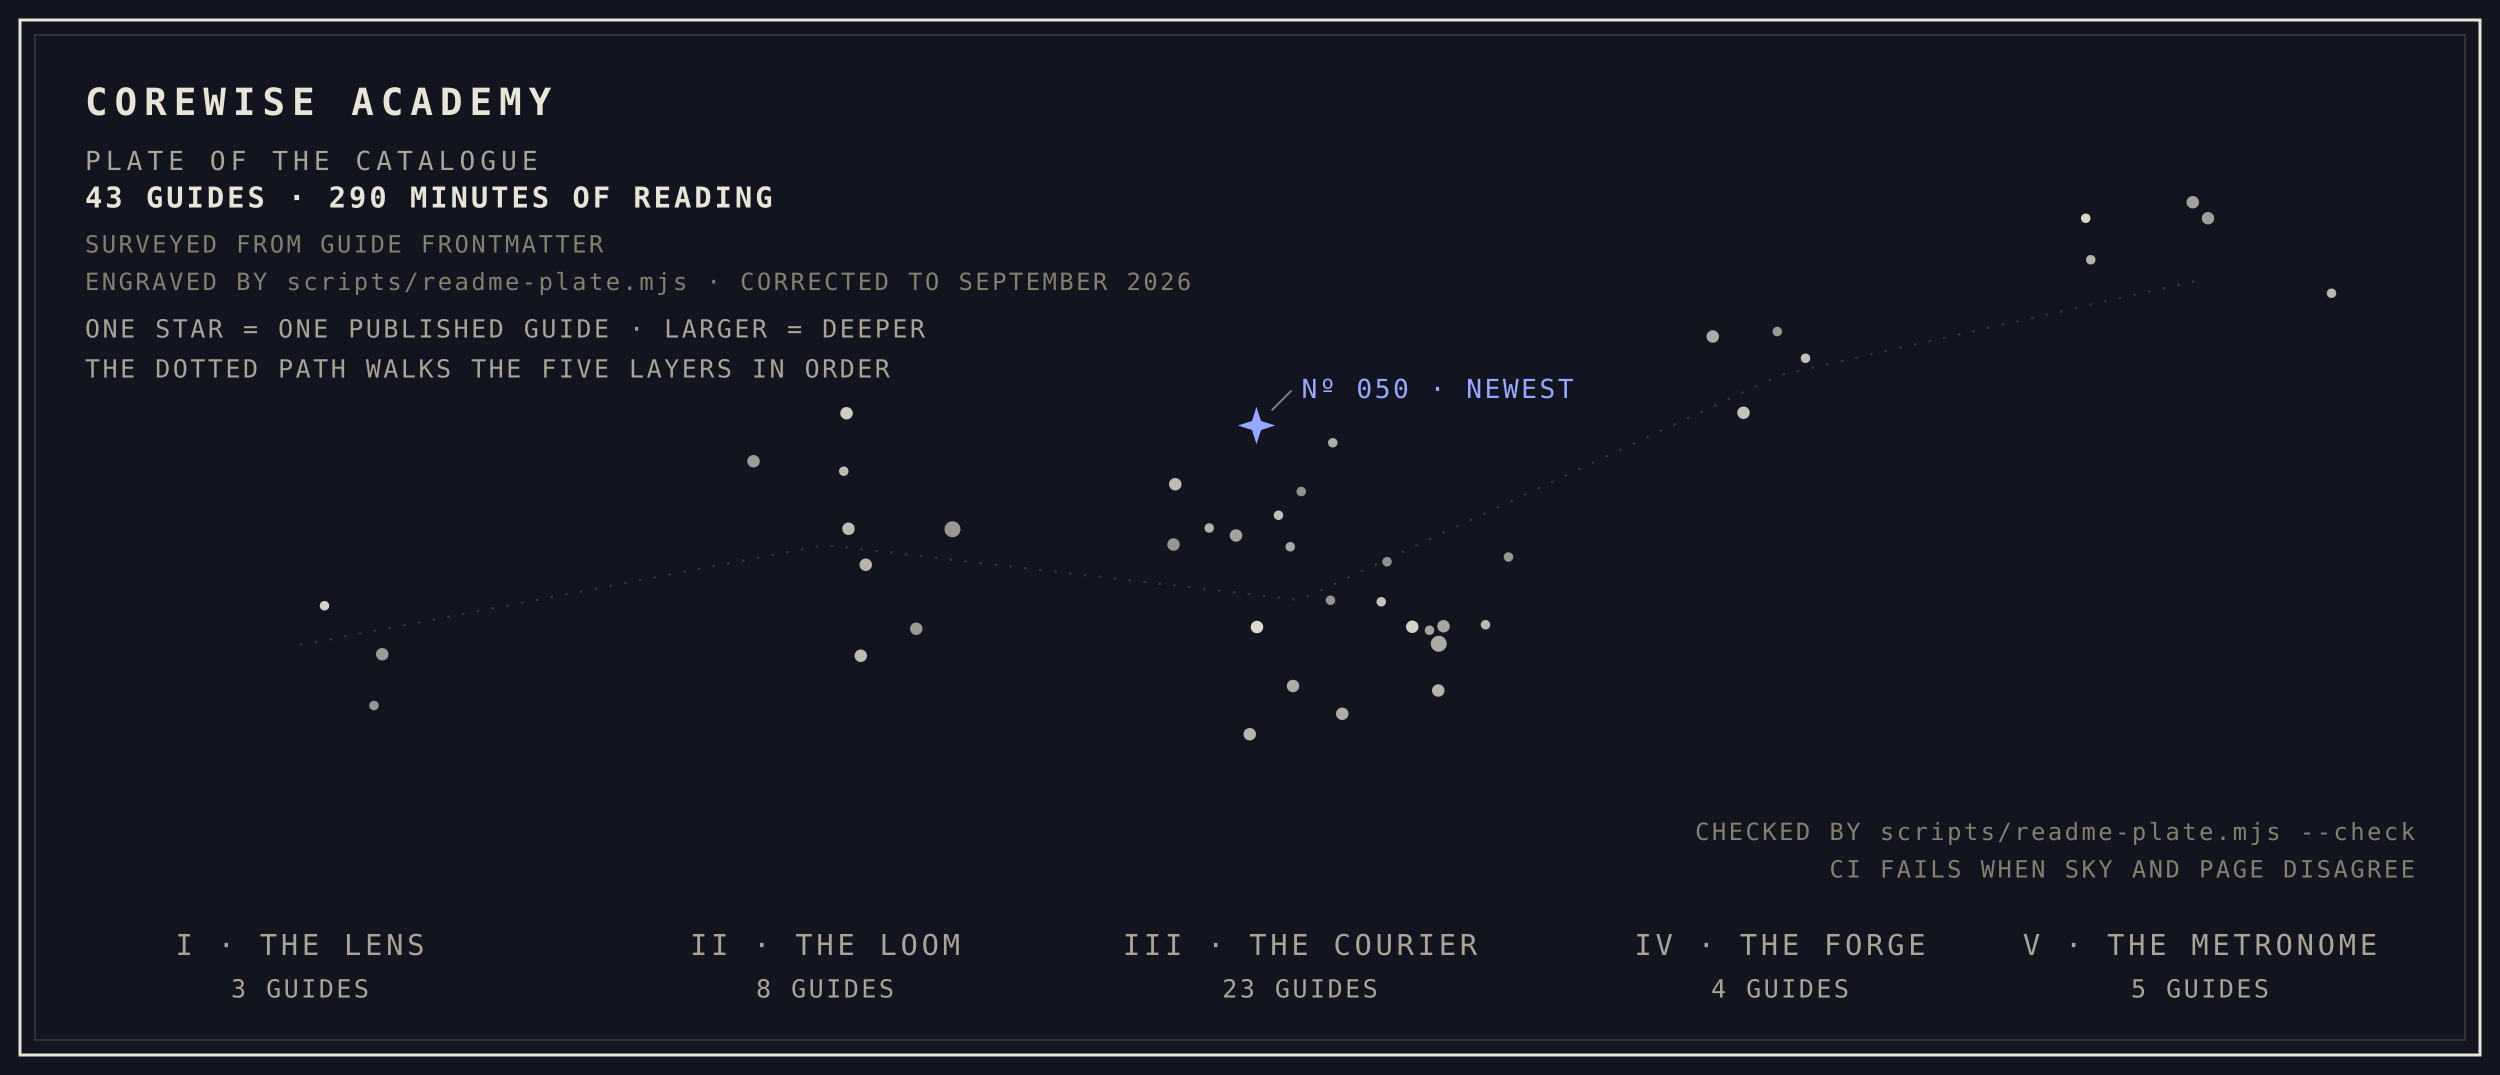
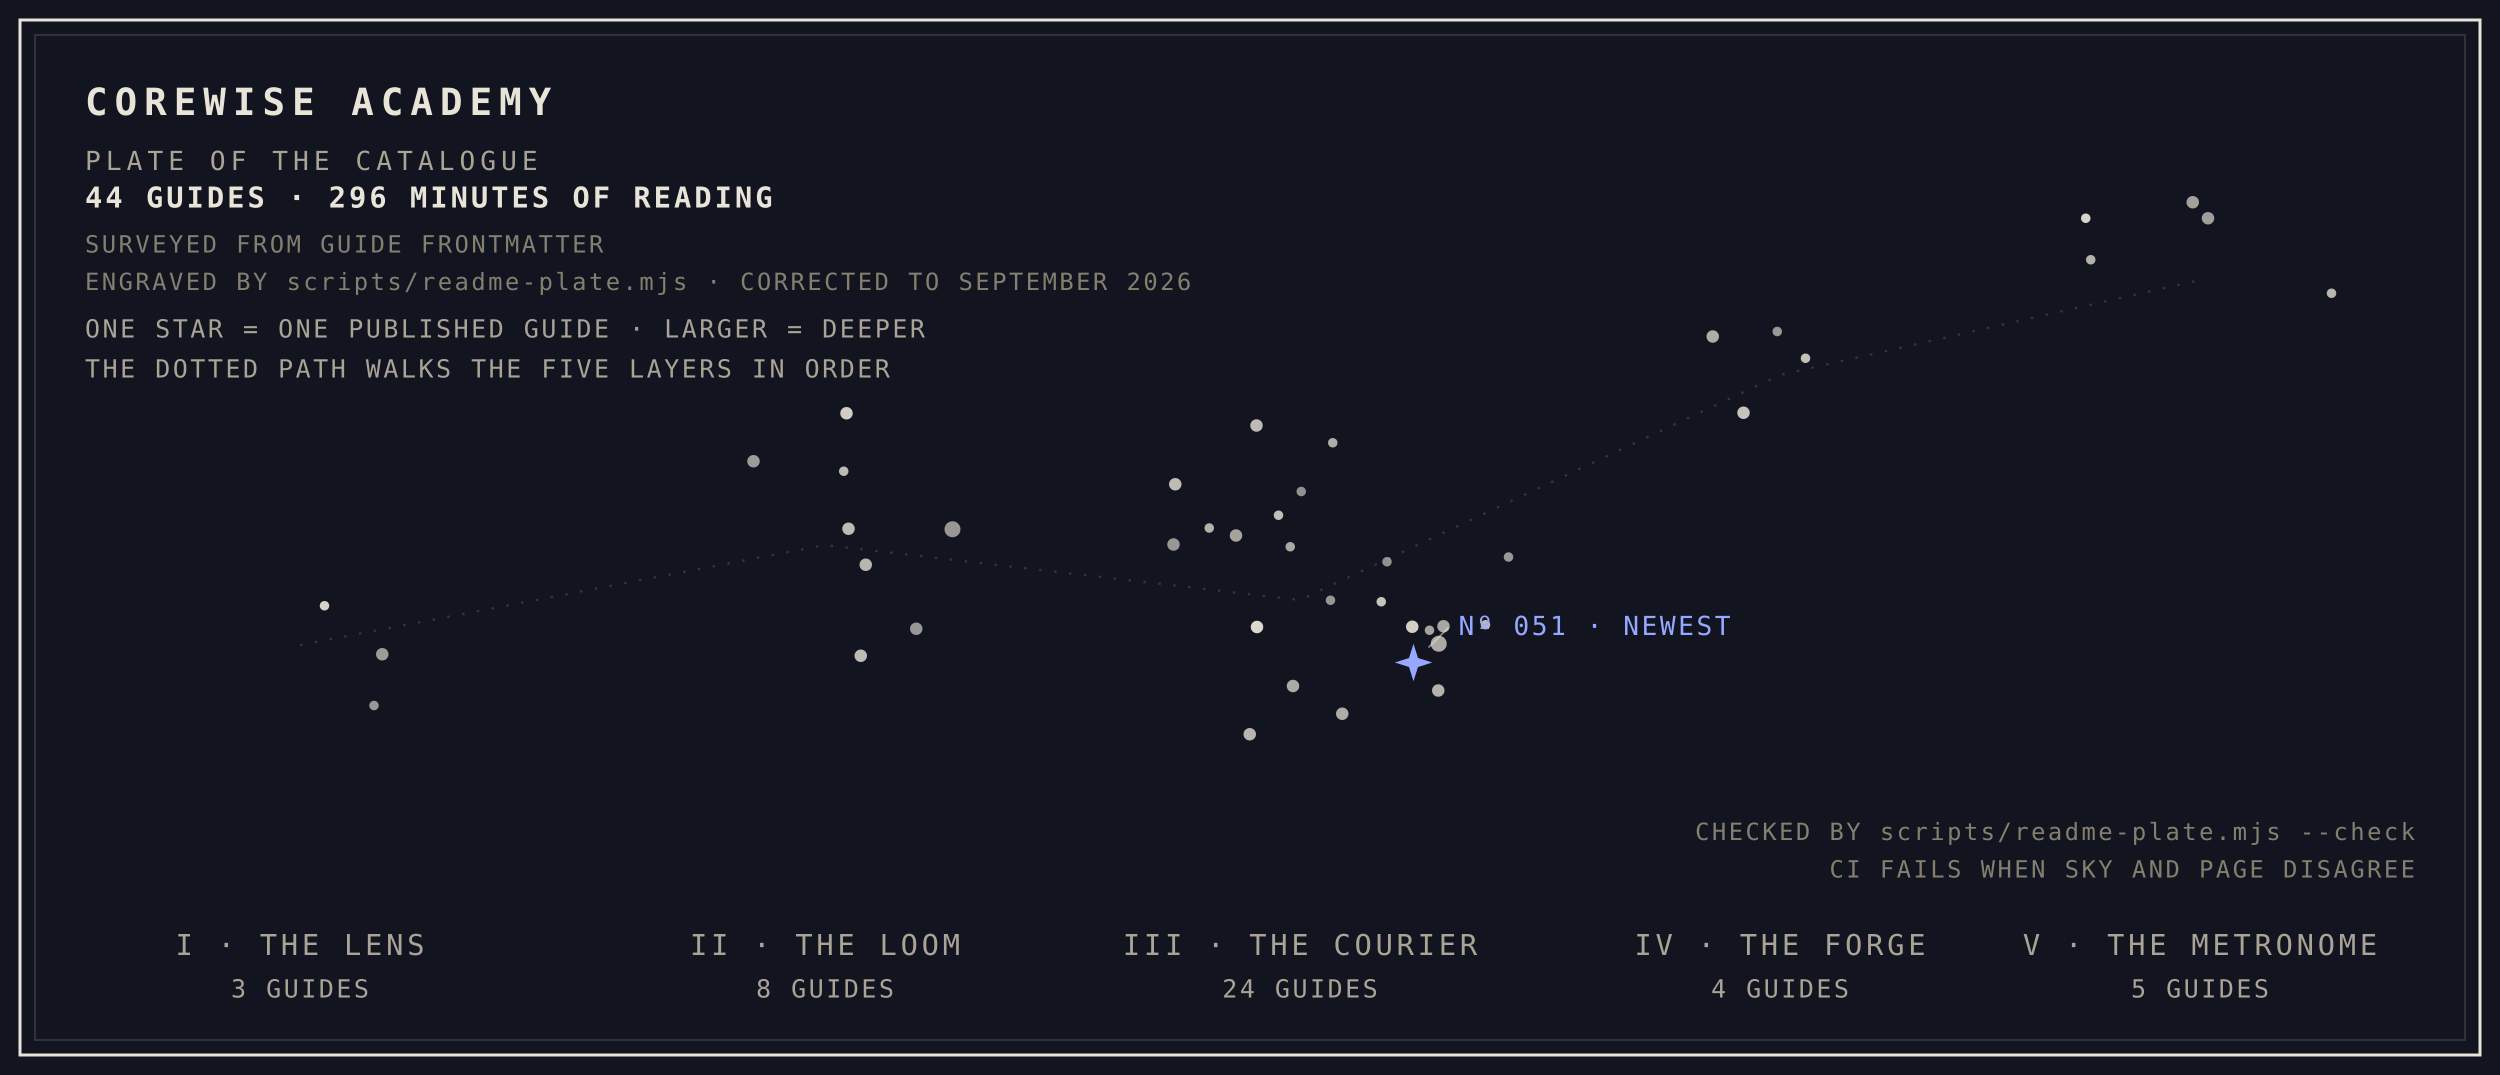
- <svg xmlns="http://www.w3.org/2000/svg" viewBox="0 0 1000 430" role="img" aria-label="Chart of the CoreWise Academy catalogue: 43 published guides as stars in five constellations, one per curriculum layer.">
+ <svg xmlns="http://www.w3.org/2000/svg" viewBox="0 0 1000 430" role="img" aria-label="Chart of the CoreWise Academy catalogue: 44 published guides as stars in five constellations, one per curriculum layer.">
  <g font-family="ui-monospace, 'IBM Plex Mono', SFMono-Regular, Menlo, monospace">
    <rect x="0" y="0" width="1000" height="430" fill="#121420" />
    <rect x="8" y="8" width="984" height="414" fill="none" stroke="#e8e4d8" stroke-width="1.2" />
    <rect x="14" y="14" width="972" height="402" fill="none" stroke="#e8e4d8" stroke-opacity="0.16" stroke-width="0.7" />
    <path d="M 120 258 L 330 218 L 520 240 L 712 150 L 880 112" fill="none" stroke="#e8e4d8" stroke-opacity="0.16" stroke-width="0.9" stroke-dasharray="1 5" />
    <circle cx="129.8" cy="242.3" r="1.9" fill="#e8e4d8" fill-opacity="0.91" />
    <circle cx="149.6" cy="282.2" r="1.9" fill="#e8e4d8" fill-opacity="0.63" />
    <circle cx="152.9" cy="261.7" r="2.5" fill="#e8e4d8" fill-opacity="0.65" />
    <text x="120" y="382" text-anchor="middle" font-size="11.5" letter-spacing="1.5" fill="#a9a496">I · THE LENS</text>
    <text x="120" y="399" text-anchor="middle" font-size="10" letter-spacing="1" fill="#a9a496">3 GUIDES</text>
    <circle cx="337.5" cy="188.5" r="1.9" fill="#e8e4d8" fill-opacity="0.8" />
    <circle cx="381" cy="211.7" r="3.2" fill="#e8e4d8" fill-opacity="0.63" />
    <circle cx="301.4" cy="184.5" r="2.5" fill="#e8e4d8" fill-opacity="0.65" />
    <circle cx="338.6" cy="165.3" r="2.5" fill="#e8e4d8" fill-opacity="0.89" />
    <circle cx="344.3" cy="262.3" r="2.5" fill="#e8e4d8" fill-opacity="0.8" />
    <circle cx="366.5" cy="251.5" r="2.5" fill="#e8e4d8" fill-opacity="0.63" />
    <circle cx="346.3" cy="225.9" r="2.5" fill="#e8e4d8" fill-opacity="0.77" />
    <circle cx="339.4" cy="211.5" r="2.5" fill="#e8e4d8" fill-opacity="0.8" />
    <text x="330" y="382" text-anchor="middle" font-size="11.5" letter-spacing="1.5" fill="#a9a496">II · THE LOOM</text>
    <text x="330" y="399" text-anchor="middle" font-size="10" letter-spacing="1" fill="#a9a496">8 GUIDES</text>
    <circle cx="575.3" cy="276.2" r="2.5" fill="#e8e4d8" fill-opacity="0.76" />
    <circle cx="469.4" cy="217.8" r="2.5" fill="#e8e4d8" fill-opacity="0.63" />
    <circle cx="564.9" cy="250.7" r="2.5" fill="#e8e4d8" fill-opacity="0.9" />
    <circle cx="516.1" cy="218.7" r="1.9" fill="#e8e4d8" fill-opacity="0.71" />
    <circle cx="536.9" cy="285.5" r="2.5" fill="#e8e4d8" fill-opacity="0.73" />
    <circle cx="552.5" cy="240.7" r="1.9" fill="#e8e4d8" fill-opacity="0.84" />
    <circle cx="517.2" cy="274.4" r="2.5" fill="#e8e4d8" fill-opacity="0.72" />
    <circle cx="483.7" cy="211.2" r="1.9" fill="#e8e4d8" fill-opacity="0.76" />
    <circle cx="533.1" cy="177.1" r="1.9" fill="#e8e4d8" fill-opacity="0.73" />
    <circle cx="571.8" cy="252.1" r="1.9" fill="#e8e4d8" fill-opacity="0.69" />
    <circle cx="494.4" cy="214.2" r="2.5" fill="#e8e4d8" fill-opacity="0.69" />
    <circle cx="520.5" cy="196.6" r="1.9" fill="#e8e4d8" fill-opacity="0.6" />
    <circle cx="575.5" cy="257.5" r="3.2" fill="#e8e4d8" fill-opacity="0.72" />
    <circle cx="532.2" cy="240.1" r="1.9" fill="#e8e4d8" fill-opacity="0.62" />
    <circle cx="470.1" cy="193.7" r="2.5" fill="#e8e4d8" fill-opacity="0.8" />
-     <path d="M12 0 L14.88 9.12 L24 12 L14.88 14.88 L12 24 L9.12 14.88 L0 12 L9.12 9.12 Z" transform="translate(495.10 162.70) scale(0.625)" fill="#96a8ff" />
+     <circle cx="502.6" cy="170.2" r="2.5" fill="#e8e4d8" fill-opacity="0.8" />
    <circle cx="499.9" cy="293.7" r="2.5" fill="#e8e4d8" fill-opacity="0.77" />
    <circle cx="511.4" cy="206.1" r="1.9" fill="#e8e4d8" fill-opacity="0.82" />
    <circle cx="603.4" cy="222.8" r="1.9" fill="#e8e4d8" fill-opacity="0.63" />
    <circle cx="502.8" cy="250.8" r="2.5" fill="#e8e4d8" fill-opacity="0.94" />
    <circle cx="577.4" cy="250.5" r="2.5" fill="#e8e4d8" fill-opacity="0.7" />
+     <path d="M12 0 L14.88 9.12 L24 12 L14.88 14.88 L12 24 L9.12 14.88 L0 12 L9.12 9.12 Z" transform="translate(557.90 257.50) scale(0.625)" fill="#96a8ff" />
    <circle cx="594.2" cy="249.9" r="1.9" fill="#e8e4d8" fill-opacity="0.79" />
    <circle cx="554.8" cy="224.7" r="1.9" fill="#e8e4d8" fill-opacity="0.6" />
    <text x="520" y="382" text-anchor="middle" font-size="11.5" letter-spacing="1.5" fill="#a9a496">III · THE COURIER</text>
-     <text x="520" y="399" text-anchor="middle" font-size="10" letter-spacing="1" fill="#a9a496">23 GUIDES</text>
+     <text x="520" y="399" text-anchor="middle" font-size="10" letter-spacing="1" fill="#a9a496">24 GUIDES</text>
    <circle cx="710.9" cy="132.6" r="1.9" fill="#e8e4d8" fill-opacity="0.63" />
    <circle cx="722.2" cy="143.3" r="1.9" fill="#e8e4d8" fill-opacity="0.83" />
    <circle cx="697.4" cy="165.1" r="2.5" fill="#e8e4d8" fill-opacity="0.84" />
    <circle cx="685.1" cy="134.6" r="2.5" fill="#e8e4d8" fill-opacity="0.73" />
    <text x="712" y="382" text-anchor="middle" font-size="11.5" letter-spacing="1.5" fill="#a9a496">IV · THE FORGE</text>
    <text x="712" y="399" text-anchor="middle" font-size="10" letter-spacing="1" fill="#a9a496">4 GUIDES</text>
    <circle cx="883.2" cy="87.3" r="2.5" fill="#e8e4d8" fill-opacity="0.66" />
    <circle cx="836.3" cy="103.9" r="1.9" fill="#e8e4d8" fill-opacity="0.76" />
    <circle cx="877.1" cy="80.9" r="2.5" fill="#e8e4d8" fill-opacity="0.68" />
    <circle cx="932.6" cy="117.3" r="1.9" fill="#e8e4d8" fill-opacity="0.78" />
    <circle cx="834.3" cy="87.3" r="1.9" fill="#e8e4d8" fill-opacity="0.93" />
    <text x="880" y="382" text-anchor="middle" font-size="11.5" letter-spacing="1.5" fill="#a9a496">V · THE METRONOME</text>
    <text x="880" y="399" text-anchor="middle" font-size="10" letter-spacing="1" fill="#a9a496">5 GUIDES</text>
-     <path d="M 508.6 164.2 L 516.6 156.2" stroke="#e8e4d8" stroke-opacity="0.55" stroke-width="0.7" fill="none" />
-     <text x="520.6" y="159.2" font-size="10.5" letter-spacing="1" fill="#96a8ff">Nº 050 · NEWEST</text>
+     <path d="M 571.4 259 L 579.4 251" stroke="#e8e4d8" stroke-opacity="0.55" stroke-width="0.7" fill="none" />
+     <text x="583.4" y="254" font-size="10.5" letter-spacing="1" fill="#96a8ff">Nº 051 · NEWEST</text>
    <text x="34" y="46" font-size="15" letter-spacing="2.8" fill="#e8e4d8" font-weight="600">COREWISE ACADEMY</text>
    <text x="34" y="68" font-size="10.5" letter-spacing="2" fill="#a9a496" font-weight="400">PLATE OF THE CATALOGUE</text>
-     <text x="34" y="83" font-size="11.5" letter-spacing="1.2" fill="#e8e4d8" font-weight="600">43 GUIDES · 290 MINUTES OF READING</text>
+     <text x="34" y="83" font-size="11.5" letter-spacing="1.2" fill="#e8e4d8" font-weight="600">44 GUIDES · 296 MINUTES OF READING</text>
    <text x="34" y="101" font-size="9.5" letter-spacing="1" fill="#84806f" font-weight="400">SURVEYED FROM GUIDE FRONTMATTER</text>
    <text x="34" y="116" font-size="9.5" letter-spacing="1" fill="#84806f" font-weight="400">ENGRAVED BY scripts/readme-plate.mjs · CORRECTED TO SEPTEMBER 2026</text>
    <text x="34" y="135" font-size="10" letter-spacing="1" fill="#a9a496">ONE STAR = ONE PUBLISHED GUIDE · LARGER = DEEPER</text>
    <text x="34" y="151" font-size="10" letter-spacing="1" fill="#a9a496">THE DOTTED PATH WALKS THE FIVE LAYERS IN ORDER</text>
    <text x="966" y="336" text-anchor="end" font-size="9.5" letter-spacing="1" fill="#84806f">CHECKED BY scripts/readme-plate.mjs --check</text>
    <text x="966" y="351" text-anchor="end" font-size="9.5" letter-spacing="1" fill="#84806f">CI FAILS WHEN SKY AND PAGE DISAGREE</text>
  </g>
</svg>
